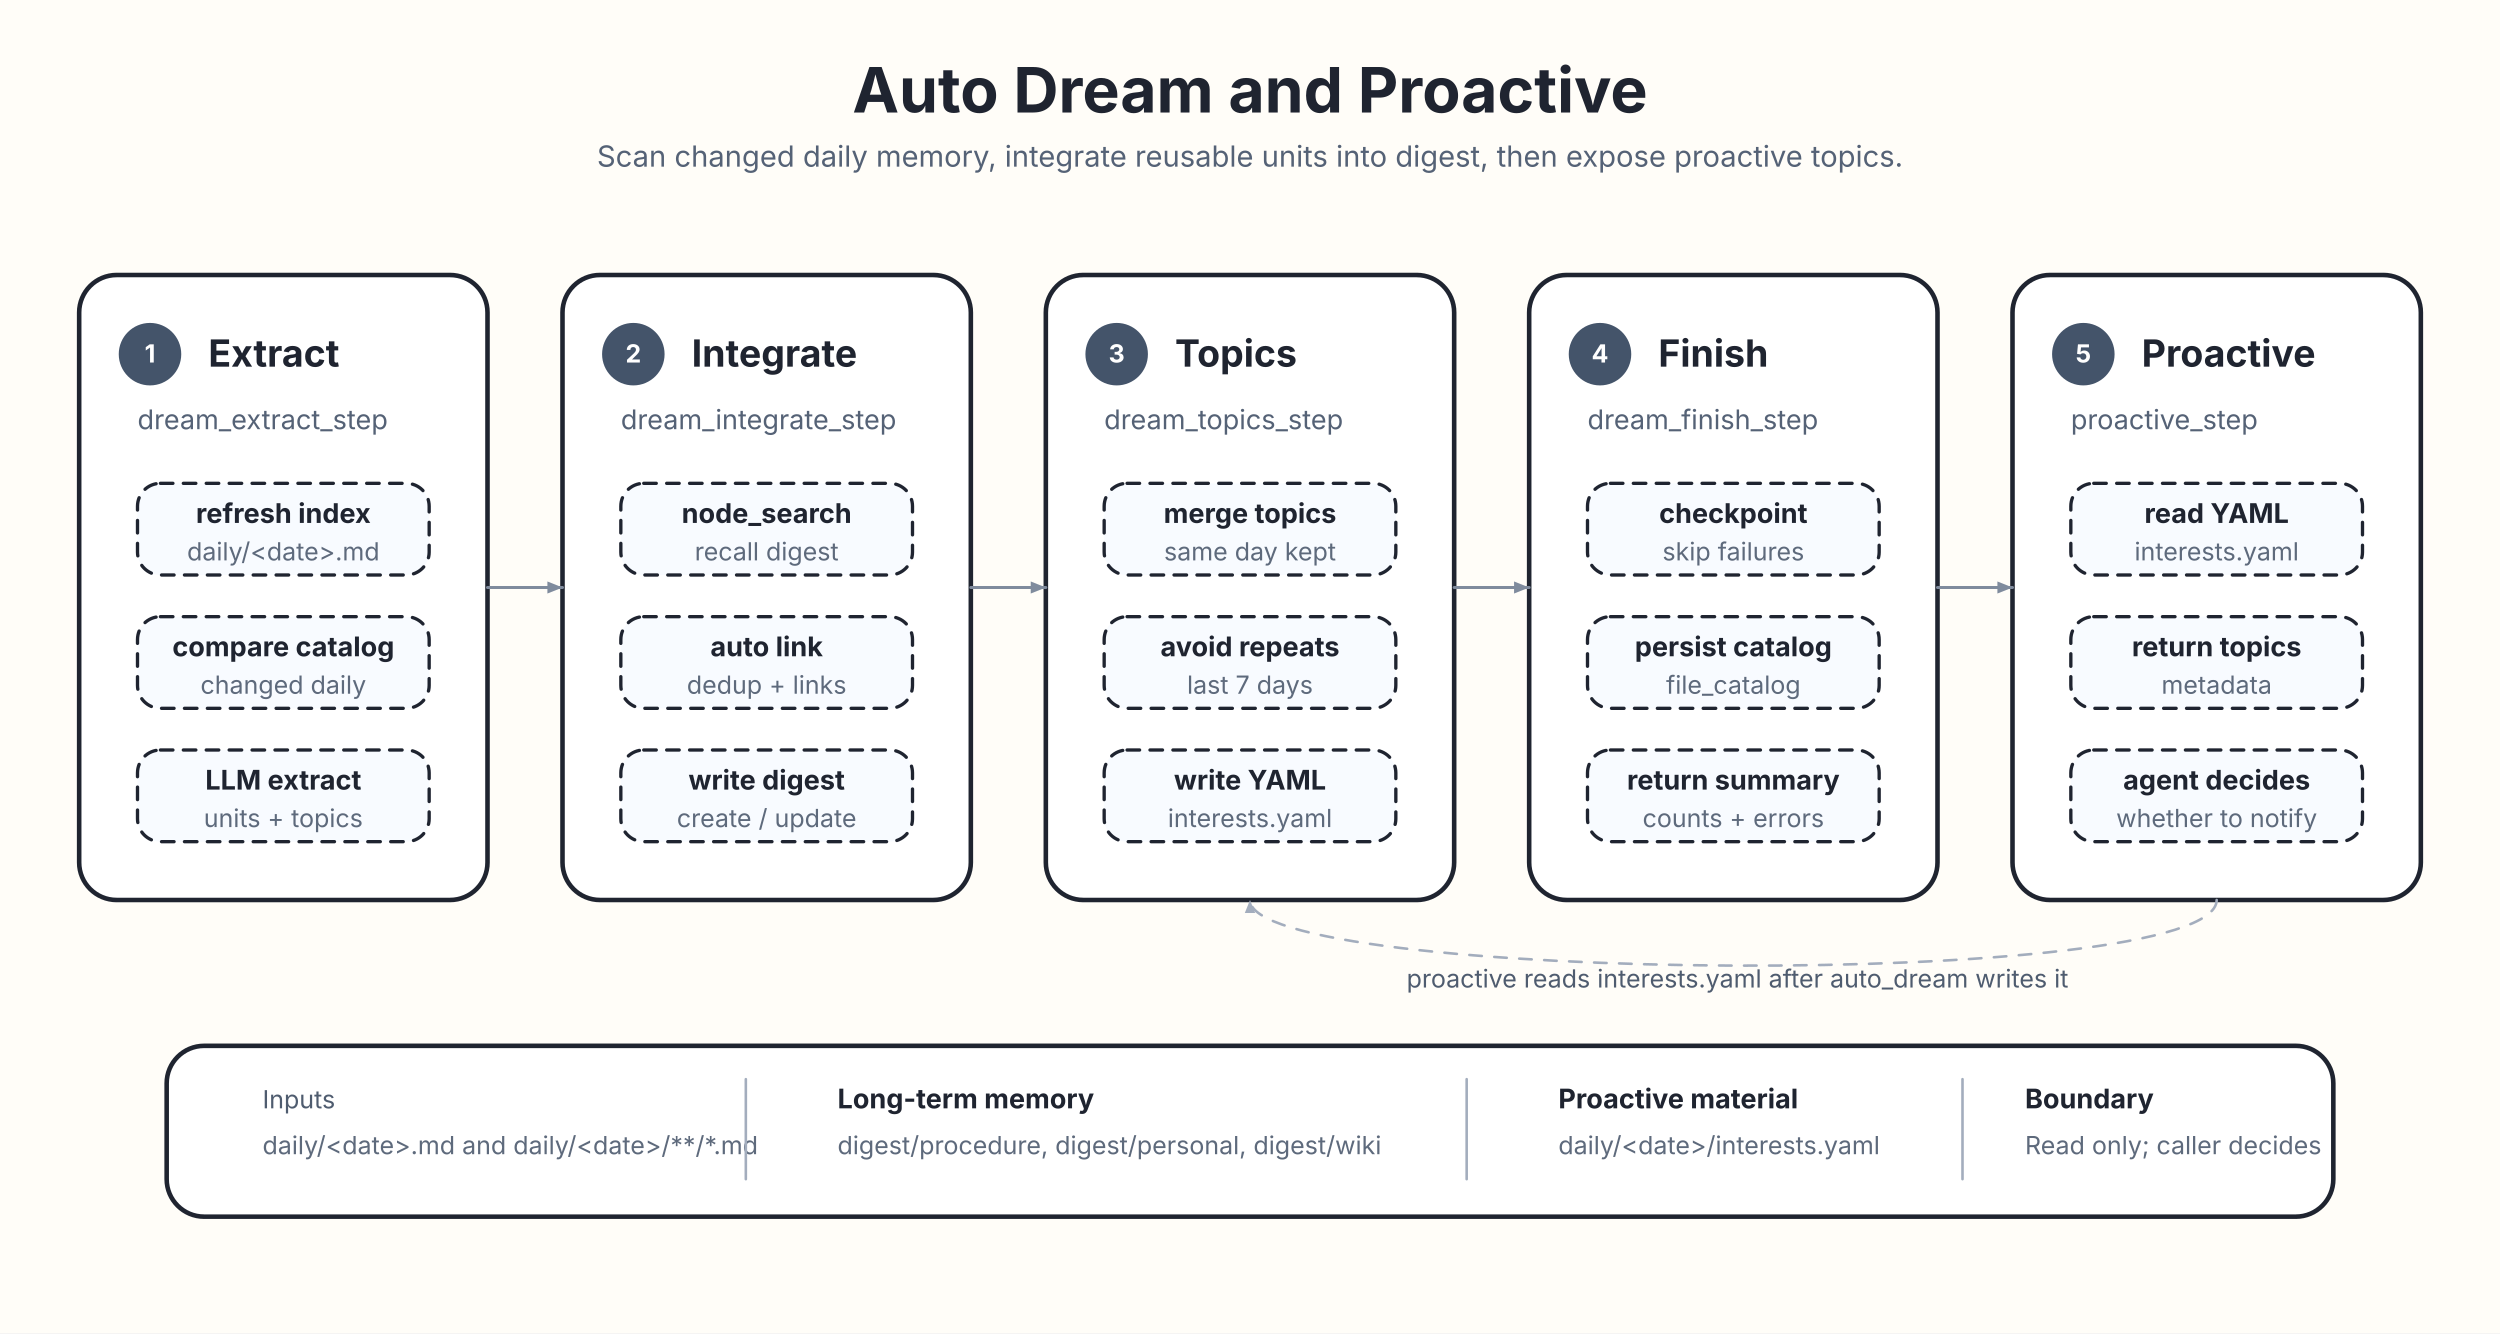
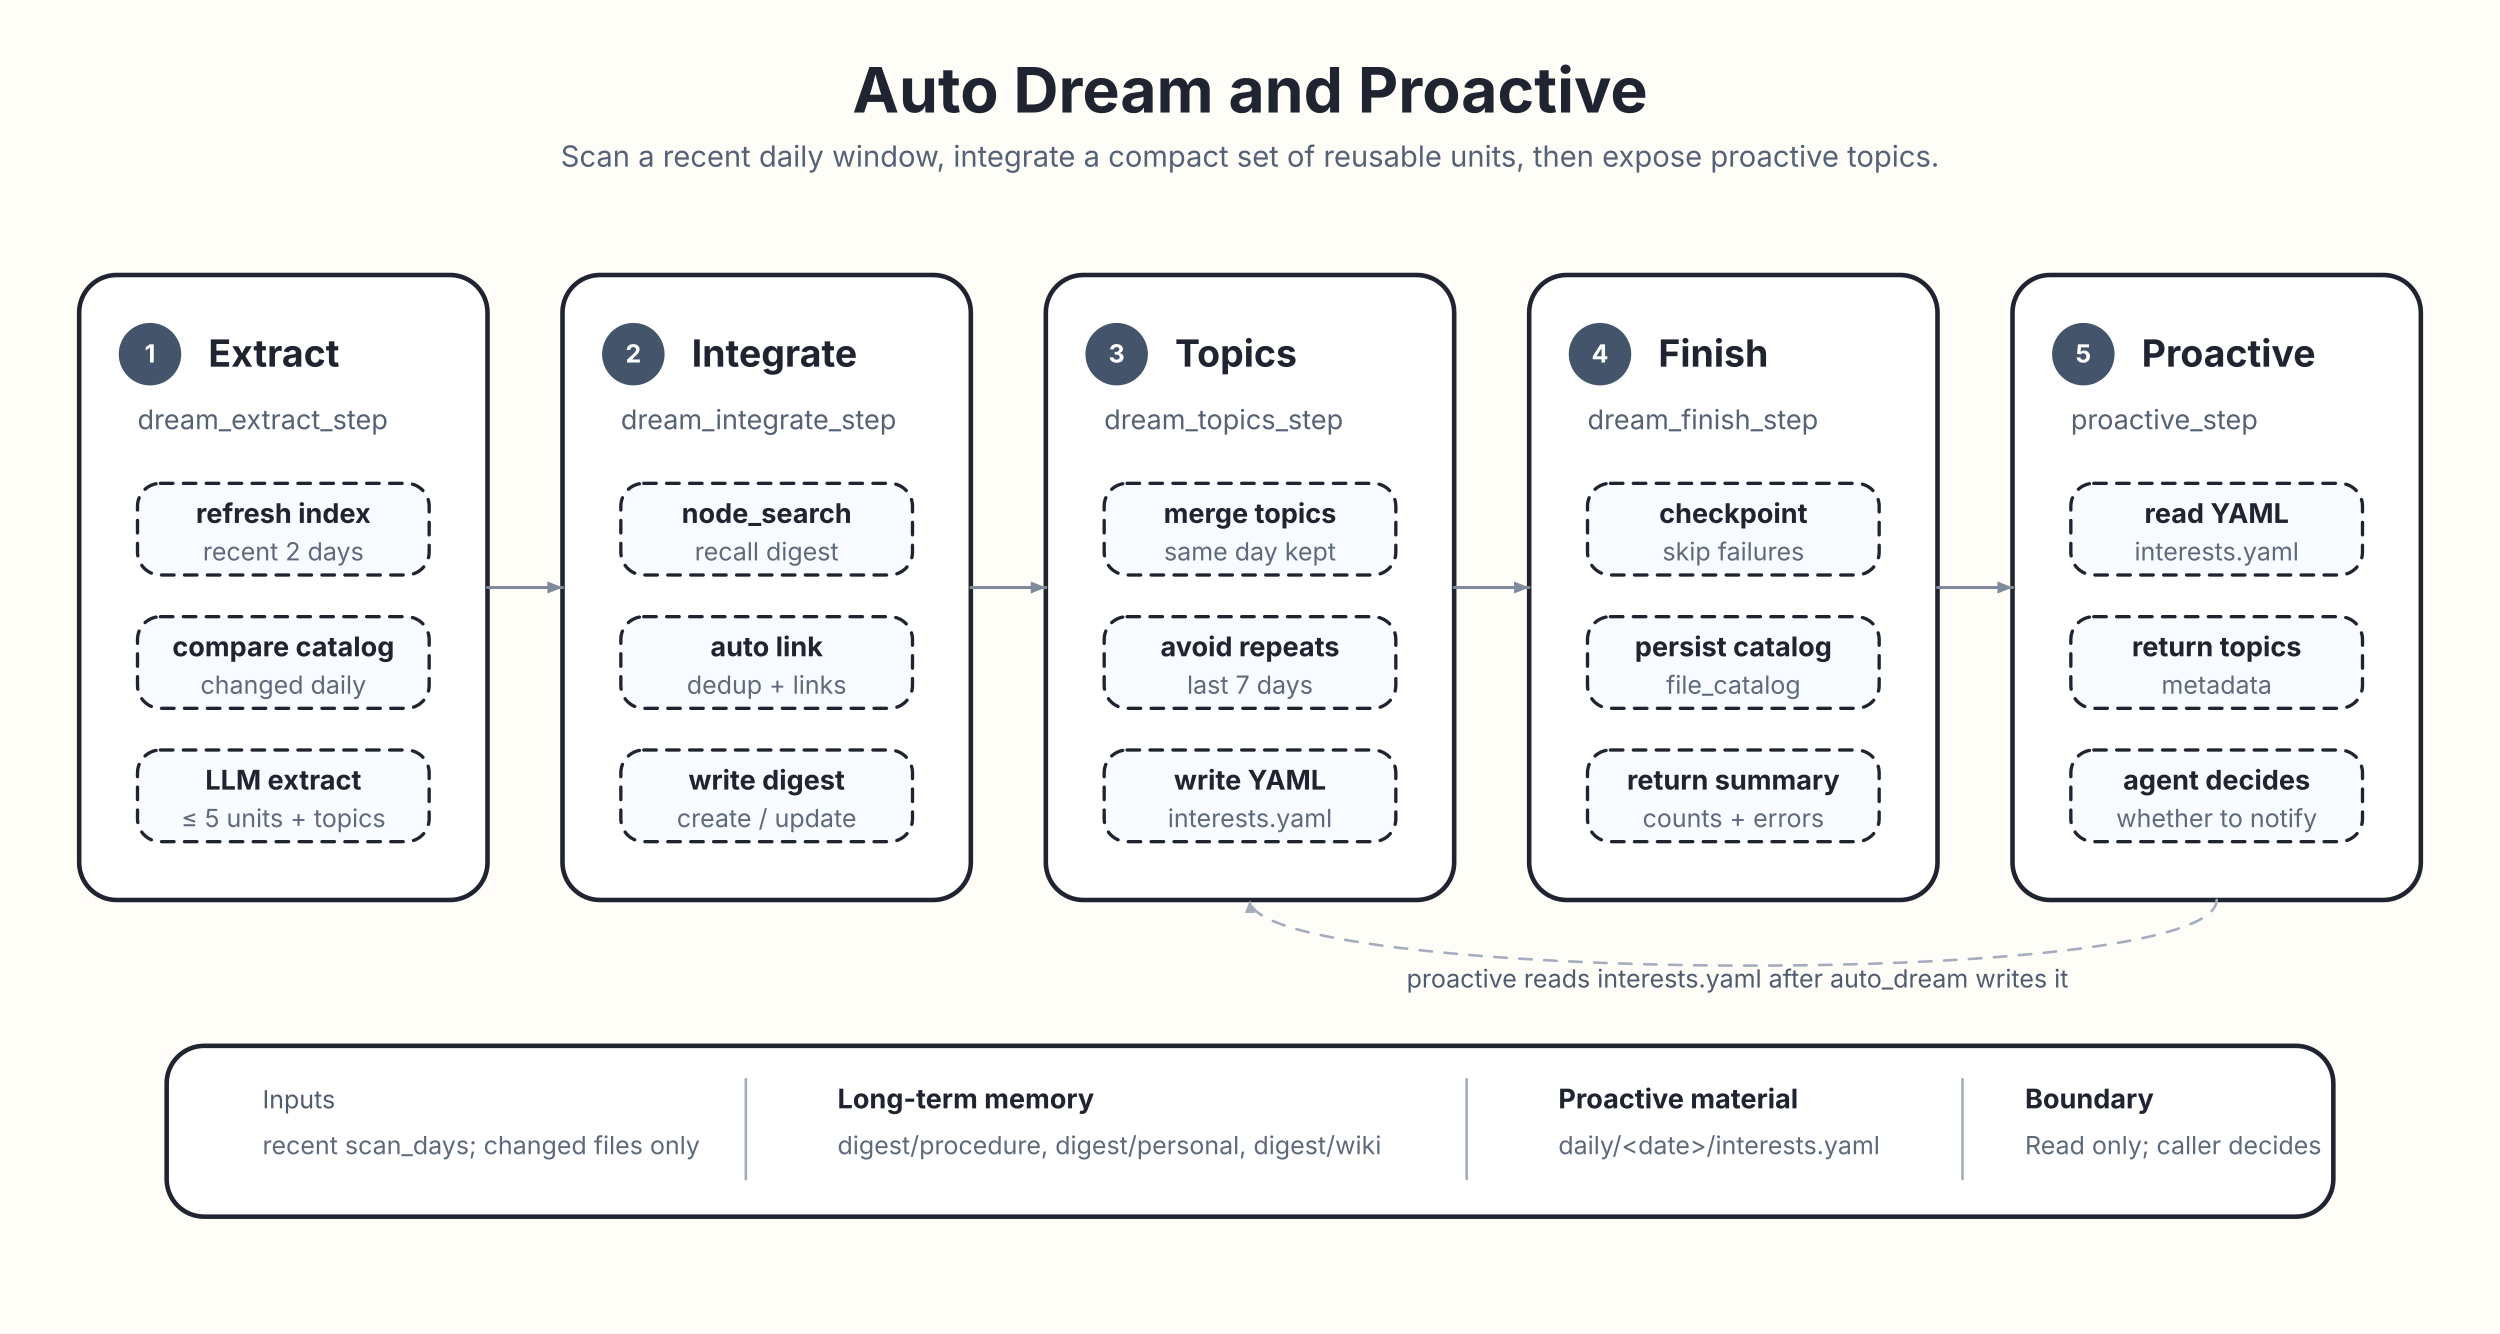
<svg xmlns="http://www.w3.org/2000/svg" width="1200" height="640" viewBox="0 0 1200 640" role="img" aria-labelledby="title desc">
  <defs>
    <style>
-       .bg { fill: #fffdf8; }
-       .title { font: 700 30px "Comic Sans MS", "Bradley Hand", -apple-system, BlinkMacSystemFont, "Segoe UI", sans-serif; fill: #1f2430; }
-       .subtitle { font: 14px "Comic Sans MS", "Bradley Hand", -apple-system, BlinkMacSystemFont, "Segoe UI", sans-serif; fill: #556276; }
-       .step-num { font: 700 12px "Comic Sans MS", "Bradley Hand", -apple-system, BlinkMacSystemFont, "Segoe UI", sans-serif; fill: #ffffff; }
-       .step-title { font: 700 18px "Comic Sans MS", "Bradley Hand", -apple-system, BlinkMacSystemFont, "Segoe UI", sans-serif; fill: #1f2430; }
-       .step-subtitle { font: 13px "Comic Sans MS", "Bradley Hand", -apple-system, BlinkMacSystemFont, "Segoe UI", sans-serif; fill: #556276; }
-       .chip-title { font: 700 13px "Comic Sans MS", "Bradley Hand", -apple-system, BlinkMacSystemFont, "Segoe UI", sans-serif; fill: #1f2430; }
-       .chip-text { font: 12px "Comic Sans MS", "Bradley Hand", -apple-system, BlinkMacSystemFont, "Segoe UI", sans-serif; fill: #5e6a7c; }
-       .note { font: 12px "Comic Sans MS", "Bradley Hand", -apple-system, BlinkMacSystemFont, "Segoe UI", sans-serif; fill: #4f5c6f; }
-       .panel { fill: #ffffff; stroke: #1f2430; stroke-width: 2.2; rx: 18; ry: 18; stroke-linecap: round; stroke-linejoin: round; }
-       .chip { fill: #f8fbff; stroke: #1f2430; stroke-width: 1.6; rx: 11; ry: 11; stroke-linecap: round; stroke-linejoin: round; stroke-dasharray: 6 5; }
-       .badge { fill: #44546a; }
-       .arrow { stroke: #7f8b9d; stroke-width: 1.45; fill: none; stroke-linecap: round; stroke-linejoin: round; marker-end: url(#arrow); }
-       .soft-arrow { stroke: #a3adbd; stroke-width: 1.25; stroke-dasharray: 6 6; fill: none; stroke-linecap: round; stroke-linejoin: round; marker-end: url(#arrow-soft); }
-       .line { stroke: #a3adbd; stroke-width: 1.25; stroke-linecap: round; }
-     </style>
+             .bg { fill: #fffdf8; }
+             .title { font: 700 30px "Comic Sans MS", "Bradley Hand", -apple-system, BlinkMacSystemFont, "Segoe UI",
+             sans-serif; fill: #1f2430; }
+             .subtitle { font: 14px "Comic Sans MS", "Bradley Hand", -apple-system, BlinkMacSystemFont, "Segoe UI",
+             sans-serif; fill: #556276; }
+             .step-num { font: 700 12px "Comic Sans MS", "Bradley Hand", -apple-system, BlinkMacSystemFont, "Segoe UI",
+             sans-serif; fill: #ffffff; }
+             .step-title { font: 700 18px "Comic Sans MS", "Bradley Hand", -apple-system, BlinkMacSystemFont, "Segoe UI",
+             sans-serif; fill: #1f2430; }
+             .step-subtitle { font: 13px "Comic Sans MS", "Bradley Hand", -apple-system, BlinkMacSystemFont, "Segoe UI",
+             sans-serif; fill: #556276; }
+             .chip-title { font: 700 13px "Comic Sans MS", "Bradley Hand", -apple-system, BlinkMacSystemFont, "Segoe UI",
+             sans-serif; fill: #1f2430; }
+             .chip-text { font: 12px "Comic Sans MS", "Bradley Hand", -apple-system, BlinkMacSystemFont, "Segoe UI",
+             sans-serif; fill: #5e6a7c; }
+             .note { font: 12px "Comic Sans MS", "Bradley Hand", -apple-system, BlinkMacSystemFont, "Segoe UI",
+             sans-serif; fill: #4f5c6f; }
+             .panel { fill: #ffffff; stroke: #1f2430; stroke-width: 2.2; rx: 18; ry: 18; stroke-linecap: round;
+             stroke-linejoin: round; }
+             .chip { fill: #f8fbff; stroke: #1f2430; stroke-width: 1.6; rx: 11; ry: 11; stroke-linecap: round;
+             stroke-linejoin: round; stroke-dasharray: 6 5; }
+             .badge { fill: #44546a; }
+             .arrow { stroke: #7f8b9d; stroke-width: 1.45; fill: none; stroke-linecap: round; stroke-linejoin: round;
+             marker-end: url(#arrow); }
+             .soft-arrow { stroke: #a3adbd; stroke-width: 1.25; stroke-dasharray: 6 6; fill: none; stroke-linecap: round;
+             stroke-linejoin: round; marker-end: url(#arrow-soft); }
+             .line { stroke: #a3adbd; stroke-width: 1.25; stroke-linecap: round; }
+         </style>
    <marker id="arrow" markerWidth="6" markerHeight="6" refX="5" refY="2" orient="auto" markerUnits="strokeWidth">
      <path d="M0,0 L0,4 L5,2 z" fill="#7f8b9d" />
    </marker>
    <marker id="arrow-soft" markerWidth="6" markerHeight="6" refX="5" refY="2" orient="auto" markerUnits="strokeWidth">
      <path d="M0,0 L0,4 L5,2 z" fill="#a3adbd" />
    </marker>
  </defs>
  <rect class="bg" x="0" y="0" width="1200" height="640" />
  <text class="title" x="600" y="54" text-anchor="middle">Auto Dream and Proactive</text>
-   <text class="subtitle" x="600" y="80" text-anchor="middle">Scan changed daily memory, integrate reusable units into digest, then expose proactive topics.</text>
+   <text class="subtitle" x="600" y="80" text-anchor="middle">Scan a recent daily window, integrate a compact set of
+         reusable units, then expose proactive topics.
+     </text>
  <rect class="panel" x="38" y="132" width="196" height="300" />
  <circle class="badge" cx="72" cy="170" r="15" />
  <text class="step-num" x="72" y="174" text-anchor="middle">1</text>
  <text class="step-title" x="100" y="176">Extract</text>
  <text class="step-subtitle" x="66" y="206">dream_extract_step</text>
  <rect class="chip" x="66" y="232" width="140" height="44" />
  <text class="chip-title" x="136" y="251" text-anchor="middle">refresh index</text>
-   <text class="chip-text" x="136" y="269" text-anchor="middle">daily/&lt;date&gt;.md</text>
+   <text class="chip-text" x="136" y="269" text-anchor="middle">recent 2 days</text>
  <rect class="chip" x="66" y="296" width="140" height="44" />
  <text class="chip-title" x="136" y="315" text-anchor="middle">compare catalog</text>
  <text class="chip-text" x="136" y="333" text-anchor="middle">changed daily</text>
  <rect class="chip" x="66" y="360" width="140" height="44" />
  <text class="chip-title" x="136" y="379" text-anchor="middle">LLM extract</text>
-   <text class="chip-text" x="136" y="397" text-anchor="middle">units + topics</text>
+   <text class="chip-text" x="136" y="397" text-anchor="middle">≤ 5 units + topics</text>
  <rect class="panel" x="270" y="132" width="196" height="300" />
  <circle class="badge" cx="304" cy="170" r="15" />
  <text class="step-num" x="304" y="174" text-anchor="middle">2</text>
  <text class="step-title" x="332" y="176">Integrate</text>
  <text class="step-subtitle" x="298" y="206">dream_integrate_step</text>
  <rect class="chip" x="298" y="232" width="140" height="44" />
  <text class="chip-title" x="368" y="251" text-anchor="middle">node_search</text>
  <text class="chip-text" x="368" y="269" text-anchor="middle">recall digest</text>
  <rect class="chip" x="298" y="296" width="140" height="44" />
  <text class="chip-title" x="368" y="315" text-anchor="middle">auto link</text>
  <text class="chip-text" x="368" y="333" text-anchor="middle">dedup + links</text>
  <rect class="chip" x="298" y="360" width="140" height="44" />
  <text class="chip-title" x="368" y="379" text-anchor="middle">write digest</text>
  <text class="chip-text" x="368" y="397" text-anchor="middle">create / update</text>
  <rect class="panel" x="502" y="132" width="196" height="300" />
  <circle class="badge" cx="536" cy="170" r="15" />
  <text class="step-num" x="536" y="174" text-anchor="middle">3</text>
  <text class="step-title" x="564" y="176">Topics</text>
  <text class="step-subtitle" x="530" y="206">dream_topics_step</text>
  <rect class="chip" x="530" y="232" width="140" height="44" />
  <text class="chip-title" x="600" y="251" text-anchor="middle">merge topics</text>
  <text class="chip-text" x="600" y="269" text-anchor="middle">same day kept</text>
  <rect class="chip" x="530" y="296" width="140" height="44" />
  <text class="chip-title" x="600" y="315" text-anchor="middle">avoid repeats</text>
  <text class="chip-text" x="600" y="333" text-anchor="middle">last 7 days</text>
  <rect class="chip" x="530" y="360" width="140" height="44" />
  <text class="chip-title" x="600" y="379" text-anchor="middle">write YAML</text>
  <text class="chip-text" x="600" y="397" text-anchor="middle">interests.yaml</text>
  <rect class="panel" x="734" y="132" width="196" height="300" />
  <circle class="badge" cx="768" cy="170" r="15" />
  <text class="step-num" x="768" y="174" text-anchor="middle">4</text>
  <text class="step-title" x="796" y="176">Finish</text>
  <text class="step-subtitle" x="762" y="206">dream_finish_step</text>
  <rect class="chip" x="762" y="232" width="140" height="44" />
  <text class="chip-title" x="832" y="251" text-anchor="middle">checkpoint</text>
  <text class="chip-text" x="832" y="269" text-anchor="middle">skip failures</text>
  <rect class="chip" x="762" y="296" width="140" height="44" />
  <text class="chip-title" x="832" y="315" text-anchor="middle">persist catalog</text>
  <text class="chip-text" x="832" y="333" text-anchor="middle">file_catalog</text>
  <rect class="chip" x="762" y="360" width="140" height="44" />
  <text class="chip-title" x="832" y="379" text-anchor="middle">return summary</text>
  <text class="chip-text" x="832" y="397" text-anchor="middle">counts + errors</text>
  <rect class="panel" x="966" y="132" width="196" height="300" />
  <circle class="badge" cx="1000" cy="170" r="15" />
  <text class="step-num" x="1000" y="174" text-anchor="middle">5</text>
  <text class="step-title" x="1028" y="176">Proactive</text>
  <text class="step-subtitle" x="994" y="206">proactive_step</text>
  <rect class="chip" x="994" y="232" width="140" height="44" />
  <text class="chip-title" x="1064" y="251" text-anchor="middle">read YAML</text>
  <text class="chip-text" x="1064" y="269" text-anchor="middle">interests.yaml</text>
  <rect class="chip" x="994" y="296" width="140" height="44" />
  <text class="chip-title" x="1064" y="315" text-anchor="middle">return topics</text>
  <text class="chip-text" x="1064" y="333" text-anchor="middle">metadata</text>
  <rect class="chip" x="994" y="360" width="140" height="44" />
  <text class="chip-title" x="1064" y="379" text-anchor="middle">agent decides</text>
  <text class="chip-text" x="1064" y="397" text-anchor="middle">whether to notify</text>
  <path class="arrow" d="M234 282 H270" />
  <path class="arrow" d="M466 282 H502" />
  <path class="arrow" d="M698 282 H734" />
  <path class="arrow" d="M930 282 H966" />
  <rect class="panel" x="80" y="502" width="1040" height="82" />
  <text class="note" x="126" y="532">Inputs</text>
-   <text class="chip-text" x="126" y="554">daily/&lt;date&gt;.md and daily/&lt;date&gt;/**/*.md</text>
+   <text class="chip-text" x="126" y="554">recent scan_days; changed files only</text>
  <line class="line" x1="358" y1="518" x2="358" y2="566" />
  <text class="chip-title" x="402" y="532">Long-term memory</text>
  <text class="chip-text" x="402" y="554">digest/procedure, digest/personal, digest/wiki</text>
  <line class="line" x1="704" y1="518" x2="704" y2="566" />
  <text class="chip-title" x="748" y="532">Proactive material</text>
  <text class="chip-text" x="748" y="554">daily/&lt;date&gt;/interests.yaml</text>
  <line class="line" x1="942" y1="518" x2="942" y2="566" />
  <text class="chip-title" x="972" y="532">Boundary</text>
  <text class="chip-text" x="972" y="554">Read only; caller decides</text>
  <path class="soft-arrow" d="M1064 432 C1064 476 600 472 600 432" />
-   <text class="note" x="834" y="474" text-anchor="middle">proactive reads interests.yaml after auto_dream writes it</text>
+   <text class="note" x="834" y="474" text-anchor="middle">proactive reads interests.yaml after auto_dream writes it
+     </text>
</svg>
